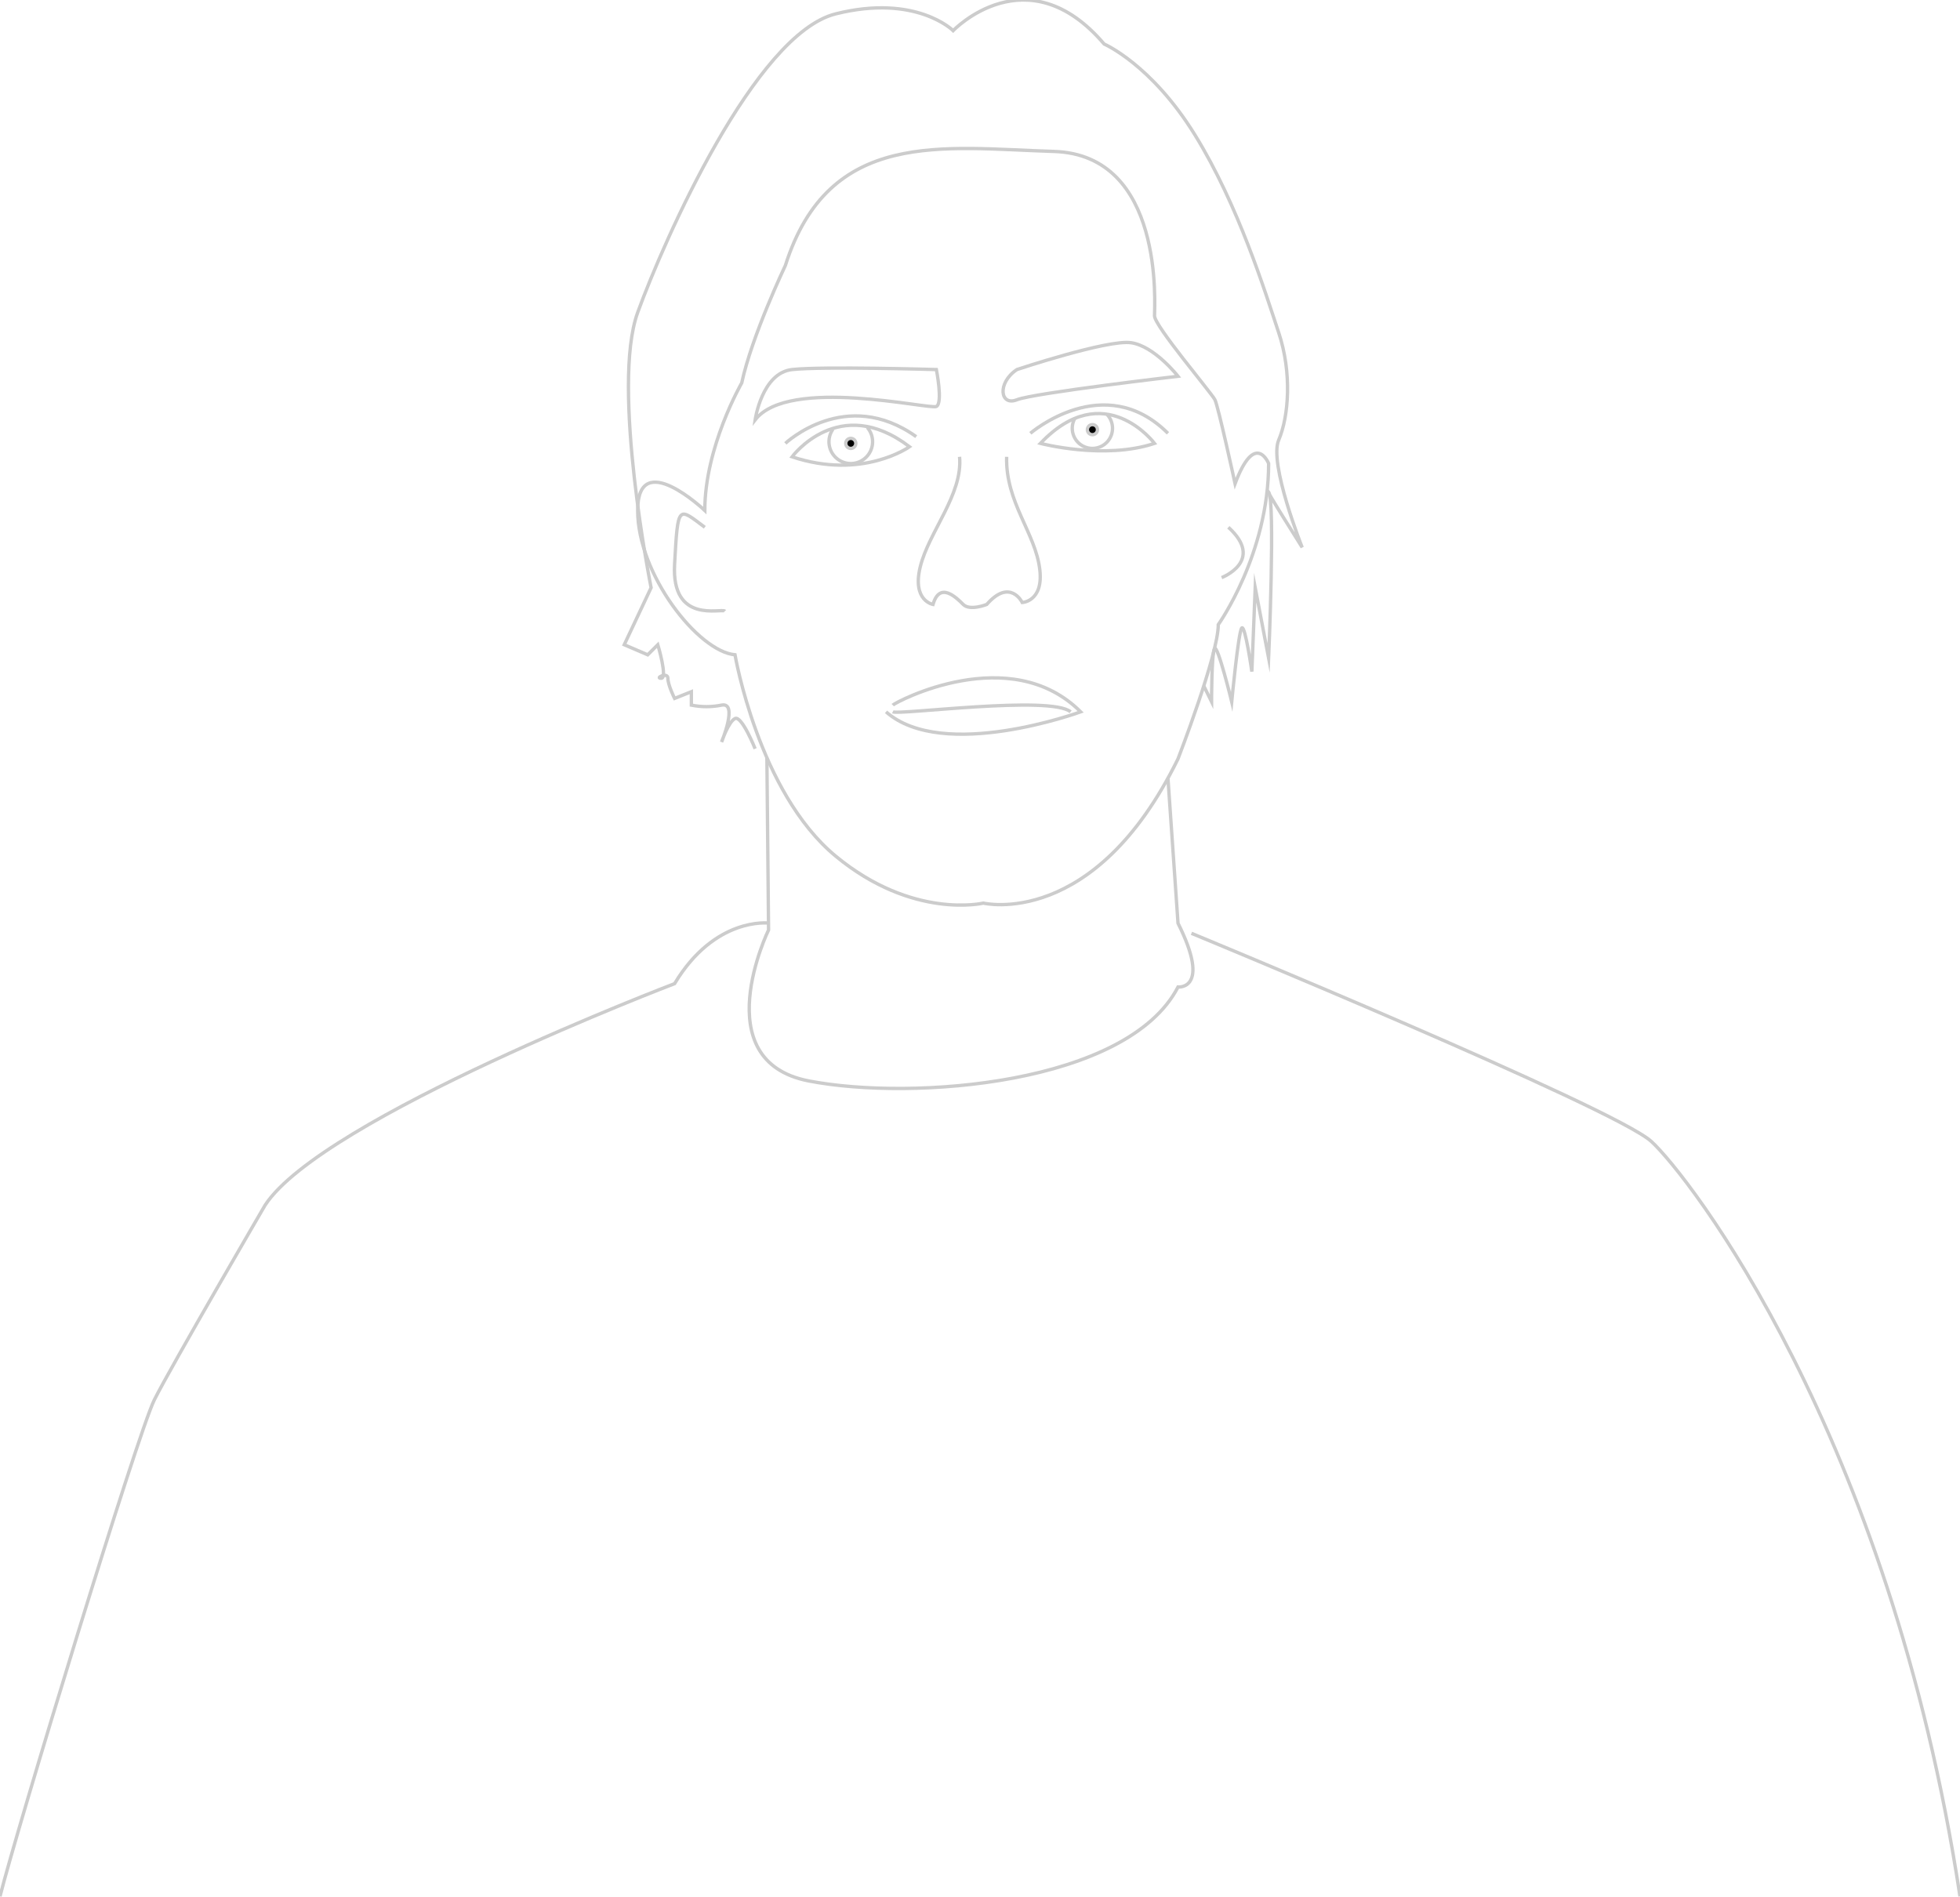
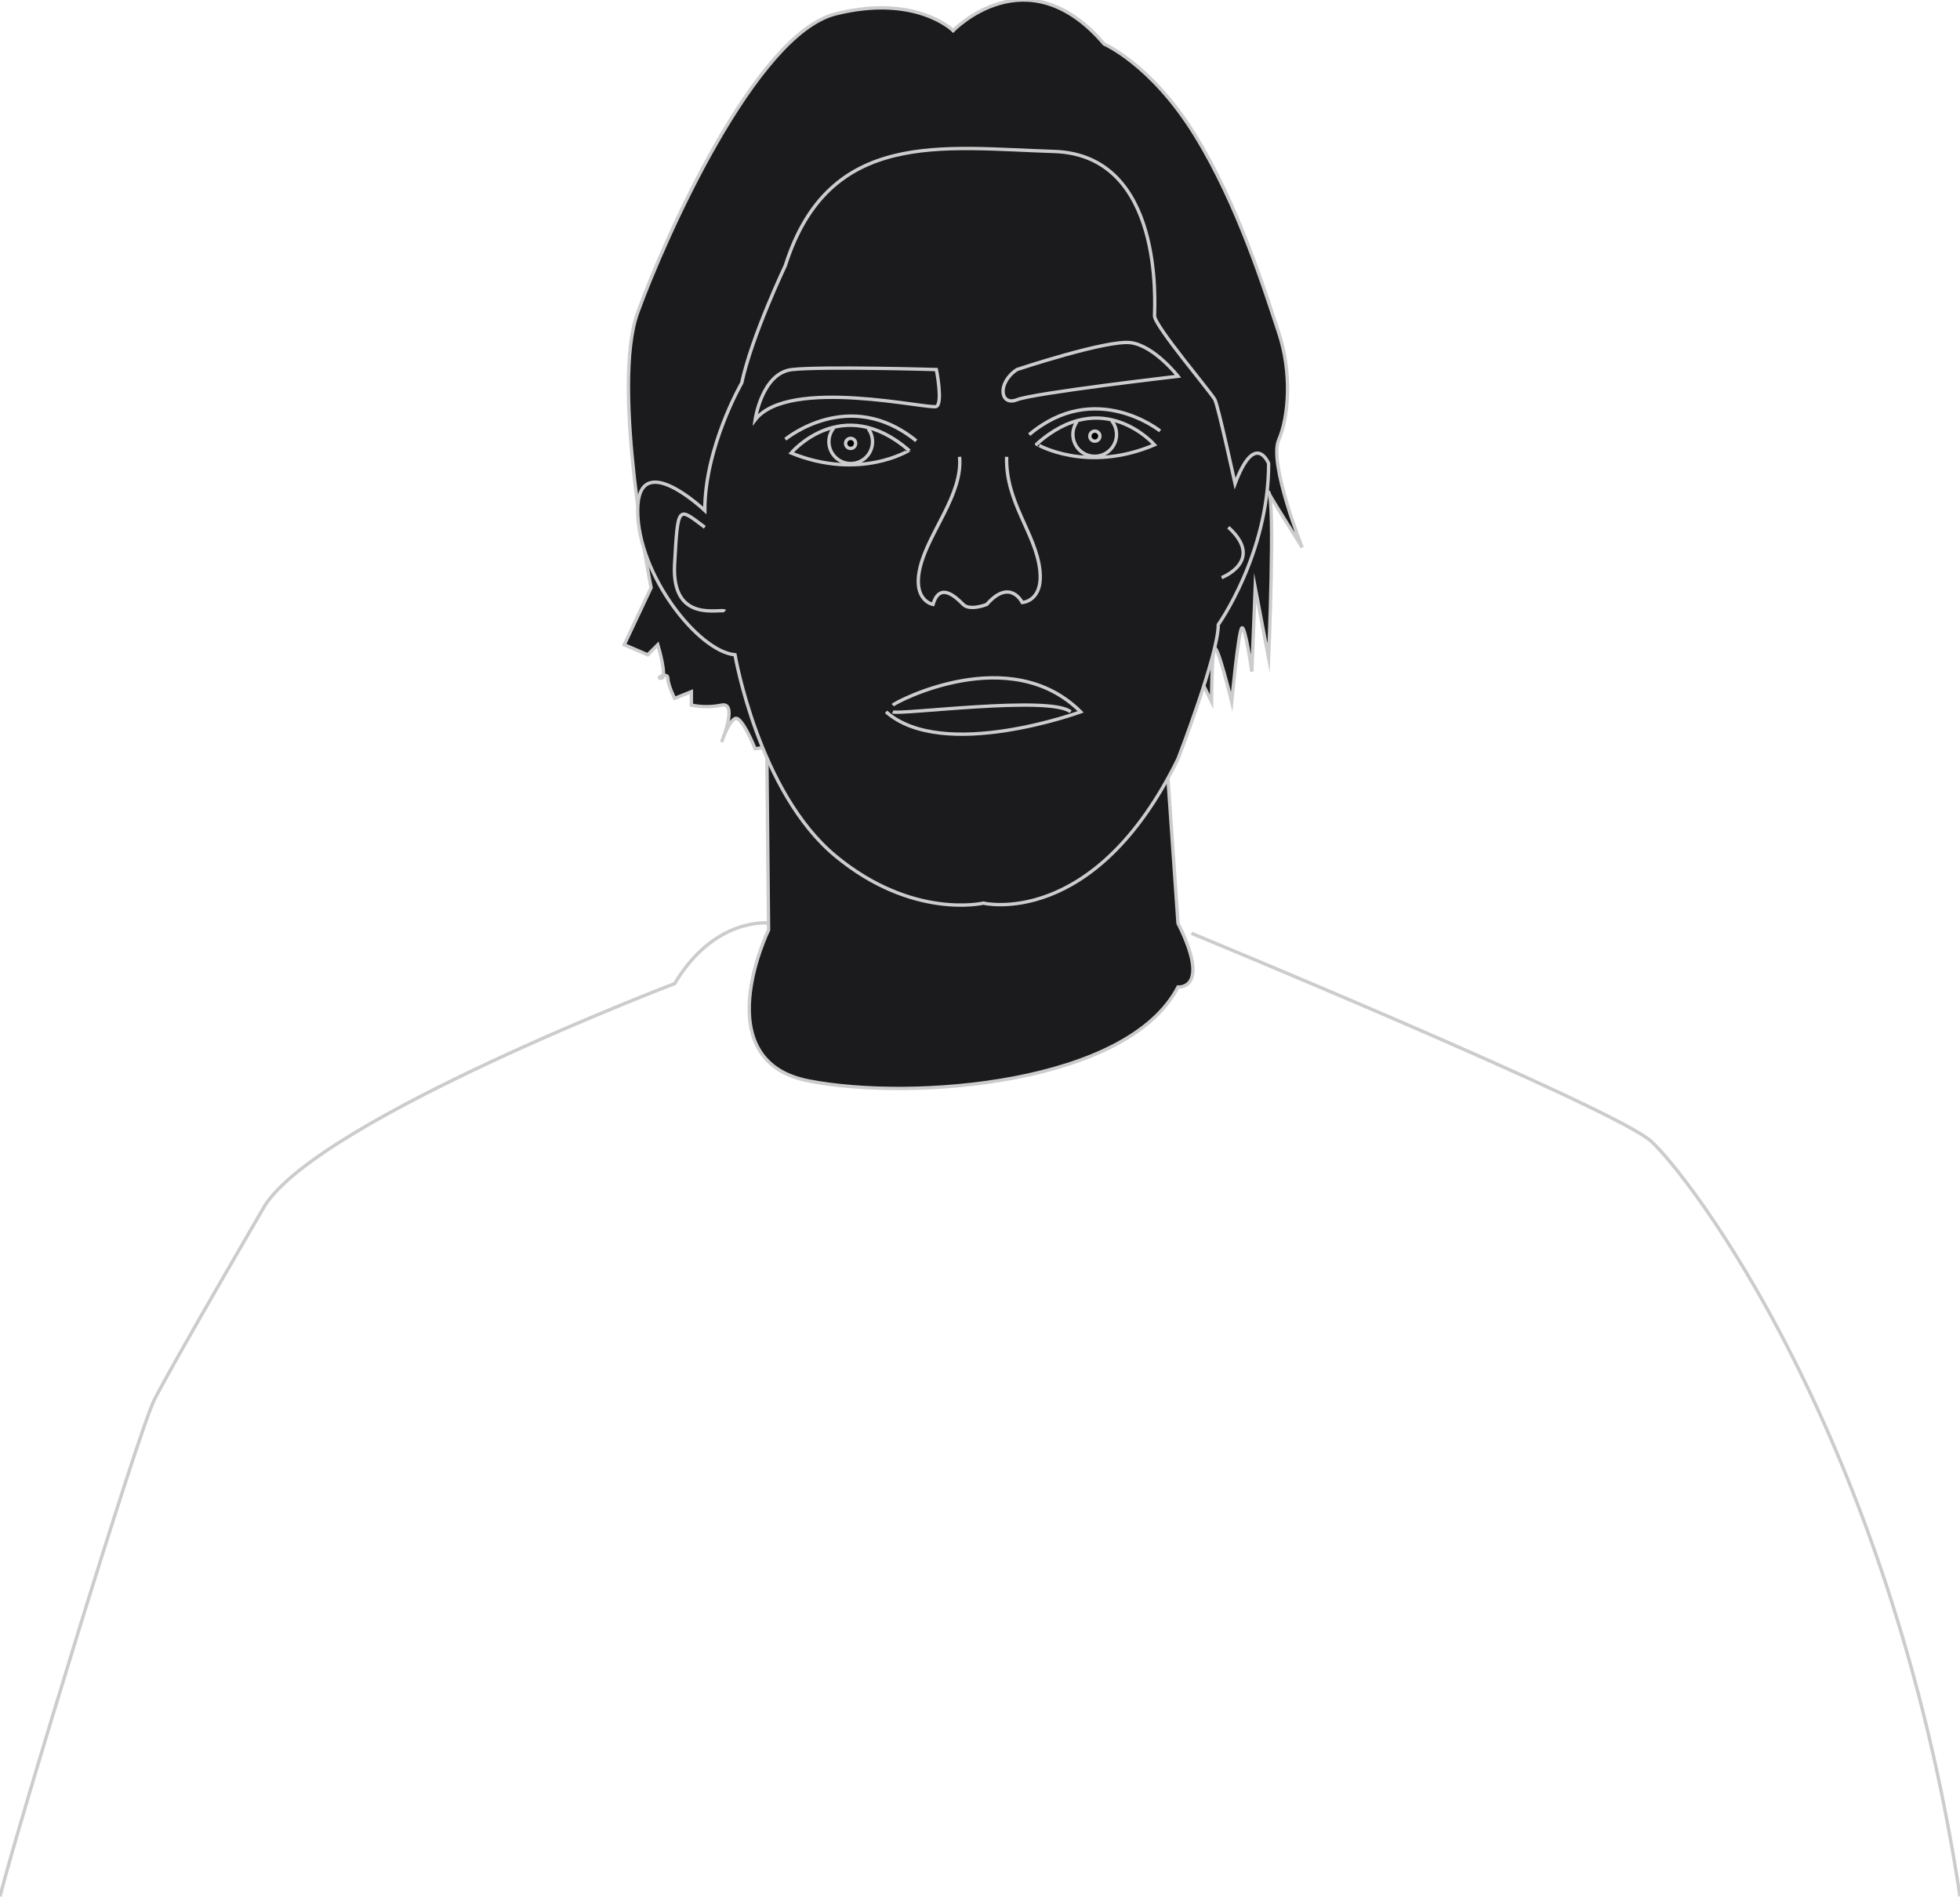
- <svg xmlns="http://www.w3.org/2000/svg" viewBox="0 0 584 565.13">
+ <svg xmlns="http://www.w3.org/2000/svg" id="portret_obris" data-name="portret obris" viewBox="0 0 584 565.13">
  <defs>
    <style>
      .cls-1 {
-         fill: none;
+         fill: #1b1b1d;
      }

-       .cls-1, .cls-2 {
+       .cls-1, .cls-2, .cls-3 {
        stroke: #ccc;
        stroke-miterlimit: 10;
      }
+ 
+       .cls-2 {
+         fill: none;
+       }
    </style>
  </defs>
-   <g id="portret_obris" data-name="portret obris">
-     <path class="cls-1" d="M293,269.13s33,8,58-43c0,0,12-31,12-40,0,0,15-21,15-48,0,0-4-10-10,6,0,0-5-23-6-25s-18-22-18-25,3-48-30-49-67-7-80,34c0,0-10,21-13,35,0,0-11,19-11,38,0,0-20-19-20,0s18,42,29,43c0,0,7,41,30,60S293,269.13,293,269.13Z" />
-     <path class="cls-1" d="M225,223.13s-4-10-6-9-4,7-4,7,5-12,0-11a22.58,22.58,0,0,1-9,0v-4l-5,2s-2-4-2-6-4,0-2,0-1-10-1-10l-3,3-7-3,8-17s-12-60-4-82,35-83,59-89,35,5,35,5,22-23,45,4c0,0,14,6,27,27s21,47,25,59,3,25,0,32,7,32,7,32-12-19-10-16.5,0,49.5,0,49.5l-4-21-1,25s-2-14-3-13-3,22-3,22-4.29-17.62-5.15-15.81-.85,15.81-.85,15.81l-2.32-4.73" />
-     <path class="cls-1" d="M236,136.13s14-19,35-3C271,133.13,257,143.13,236,136.13Z" />
-     <path class="cls-1" d="M234,132.13s18-17,39-2" />
-     <path class="cls-1" d="M310,132.13s19,5,34,0C344,132.13,329,112.13,310,132.13Z" />
-     <path class="cls-1" d="M307,129.13s22-19,41,0" />
-     <path class="cls-1" d="M225,125.13s2-14,11-15,43,0,43,0,2,10,0,11S235,112.13,225,125.13Z" />
-     <path class="cls-1" d="M303,110.13s27-9,34-8,14,10,14,10-43,5-48,7S297,114.13,303,110.13Z" />
-     <path class="cls-1" d="M299.94,136.13c-.38,13.56,8.66,22.75,9.89,33.72,1.06,9.42-5.24,9.7-5.24,9.7s-3.59-7.42-10.59.58c0,0-5,2-7,0s-7-7-9,0c0,0-6.26-1.06-3.82-11.14,2.53-10.47,12.76-21.65,11.73-32.86" />
-     <path class="cls-1" d="M266,212.13c2,1,47-5,53,0" />
-     <path class="cls-1" d="M266,210.13c1-1,35-19,56,2,0,0-41,15-58,0" />
-     <path class="cls-1" d="M216,182.13c-1-1-16,4-15-14s1-17,9-11" />
-     <path class="cls-1" d="M364,172.13s13-5,2-15" />
-     <path class="cls-1" d="M228.5,225.79l.5,51.34s-19,39,12,45,95,1,110-28c0,0,10,1,0-19l-3-43.23" />
-     <path class="cls-1" d="M355,278.13s126,52,137,62,71,87,92,225" />
-     <path class="cls-1" d="M229,275.08s-16-1.95-28,18.05c0,0-105,40-122,66,0,0-28,48-33,58s-41,128-46,148" />
-     <path class="cls-1" d="M329.9,123.56a6,6,0,1,1-9.57,1" />
-     <path class="cls-1" d="M258.41,127.38a6.5,6.5,0,1,1-10.22.51" />
-     <circle class="cls-2" cx="253.5" cy="132.13" r="1.5" />
-     <circle class="cls-2" cx="325.5" cy="128.04" r="1.5" />
-   </g>
+   <path class="cls-1" d="M228.5,225.79l.5,51.34s-19,39,12,45,95,1,110-28c0,0,10,1,0-19l-3-43.23" />
+   <path class="cls-1" d="M358.68,204.4l2.32,4.73s0-14,.85-15.81S367,209.13,367,209.13s2-21,3-22,3,13,3,13l1-25,4,21s2-47,0-49.5,10,16.5,10,16.5-10-25-7-32,4-20,0-32-12-38-25-59-27-27-27-27c-23-27-45-4-45-4s-11-11-35-5-51,67-59,89,4,82,4,82l-8,17,7,3,3-3s3,10,1,10,2-2,2,0,2,6,2,6l5-2v4a22.58,22.58,0,0,0,9,0c5-1,0,11,0,11s2-6,4-7,6,9,6,9Z" />
+   <path class="cls-1" d="M293,269.13s33,8,58-43c0,0,12-31,12-40,0,0,15-21,15-48,0,0-4-10-10,6,0,0-5-23-6-25s-18-22-18-25,3-48-30-49-67-7-80,34c0,0-10,21-13,35,0,0-11,19-11,38,0,0-20-19-20,0s18,42,29,43c0,0,7,41,30,60S293,269.13,293,269.13Z" />
+   <path class="cls-2" d="M235.73,135s15.17-18.08,35.12-.79C270.85,134.23,256.25,143.33,235.73,135Z" />
+   <path class="cls-2" d="M234,130.9s19-15.83,39,.46" />
+   <path class="cls-2" d="M225,125.13s2-14,11-15,43,0,43,0,2,10,0,11S235,112.13,225,125.13Z" />
+   <path class="cls-2" d="M303,110.13s27-9,34-8,14,10,14,10-43,5-48,7S297,114.13,303,110.13Z" />
+   <path class="cls-2" d="M299.94,136.13c-.38,13.56,8.66,22.75,9.89,33.72,1.06,9.42-5.24,9.7-5.24,9.7s-3.59-7.42-10.59.58c0,0-5,2-7,0s-7-7-9,0c0,0-6.26-1.06-3.82-11.14,2.53-10.47,12.76-21.65,11.73-32.86" />
+   <path class="cls-2" d="M266,212.13c2,1,47-5,53,0" />
+   <path class="cls-2" d="M266,210.13c1-1,35-19,56,2,0,0-41,15-58,0" />
+   <path class="cls-2" d="M216,182.13c-1-1-16,4-15-14s1-17,9-11" />
+   <path class="cls-2" d="M364,172.13s13-5,2-15" />
+   <path class="cls-2" d="M355,278.13s126,52,137,62,71,87,92,225" />
+   <path class="cls-2" d="M229,275.08s-16-1.95-28,18.05c0,0-105,40-122,66,0,0-28,48-33,58s-41,128-46,148" />
+   <path class="cls-2" d="M258.65,127.69a6.5,6.5,0,1,1-10.24-.13" />
+   <circle class="cls-3" cx="253.45" cy="132.13" r="1.5" />
+   <path class="cls-2" d="M344,132.56s-15.46-17.82-35.13-.21C308.85,132.35,323.6,141.21,344,132.56Z" />
+   <path class="cls-2" d="M345.66,128.42s-19.3-15.52-39,1.1" />
+   <path class="cls-2" d="M320.94,125.62a6.5,6.5,0,1,0,10.24-.31" />
+   <circle class="cls-3" cx="326.22" cy="129.97" r="1.5" />
</svg>
